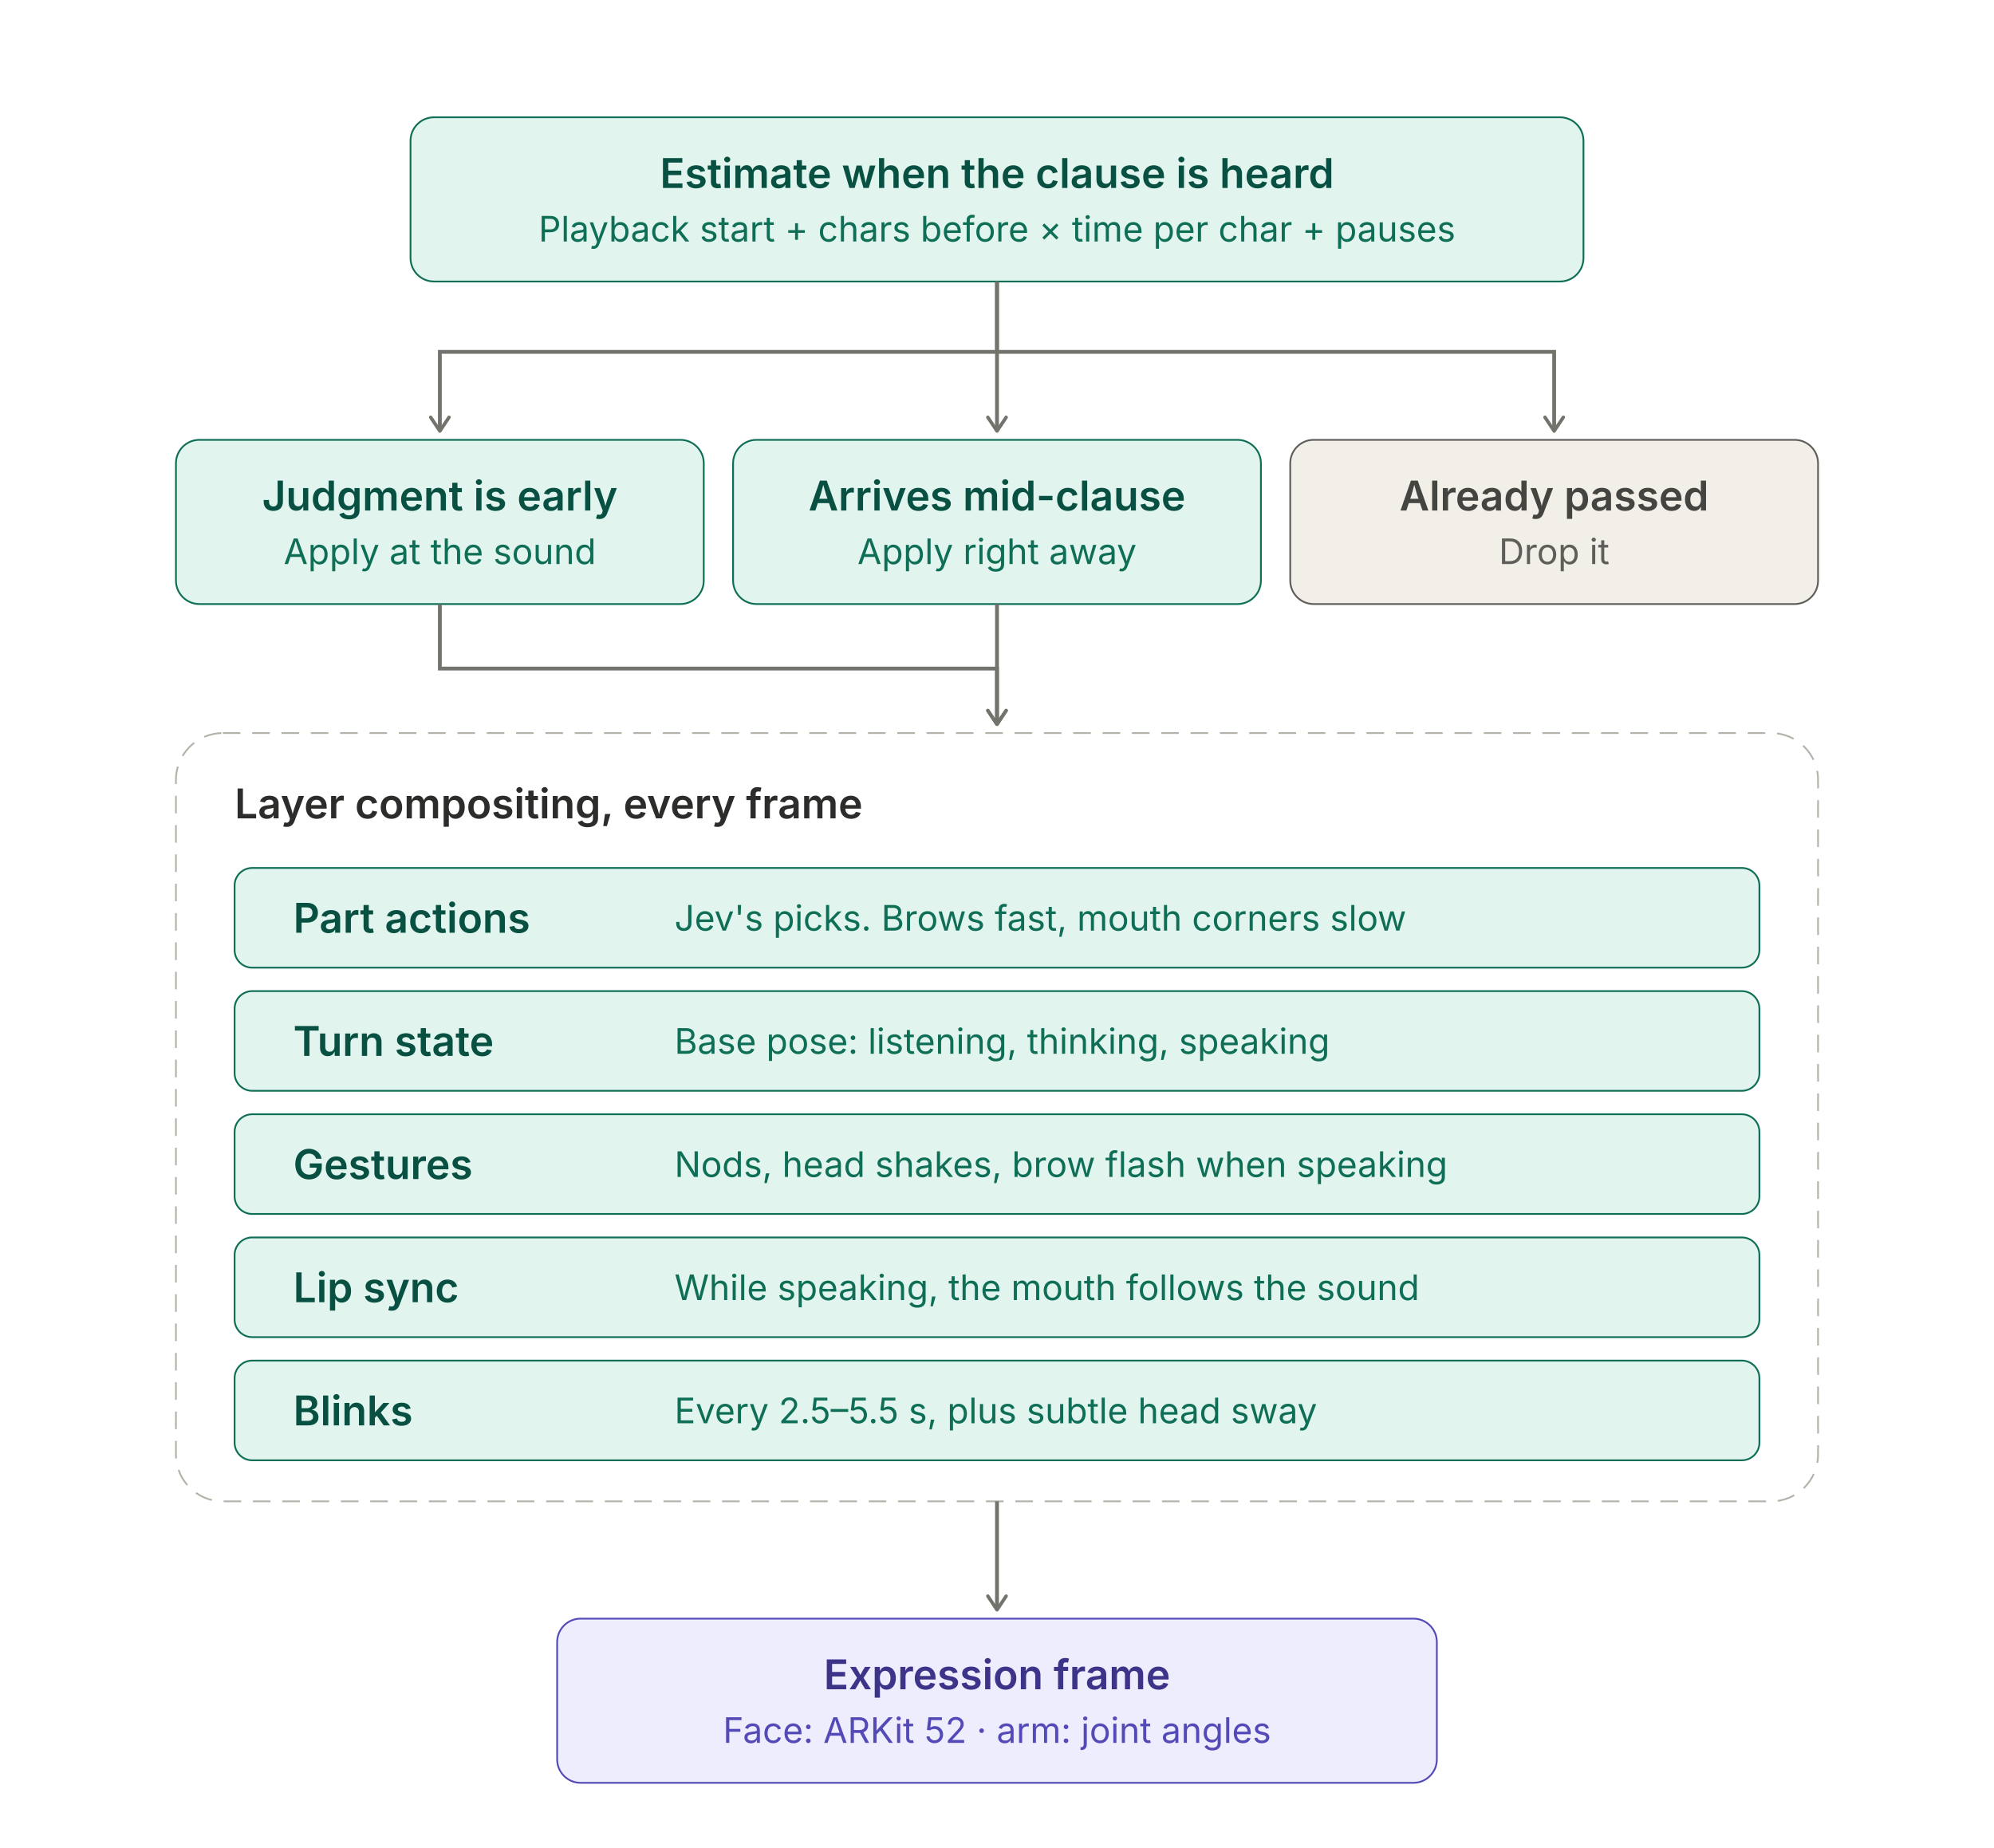
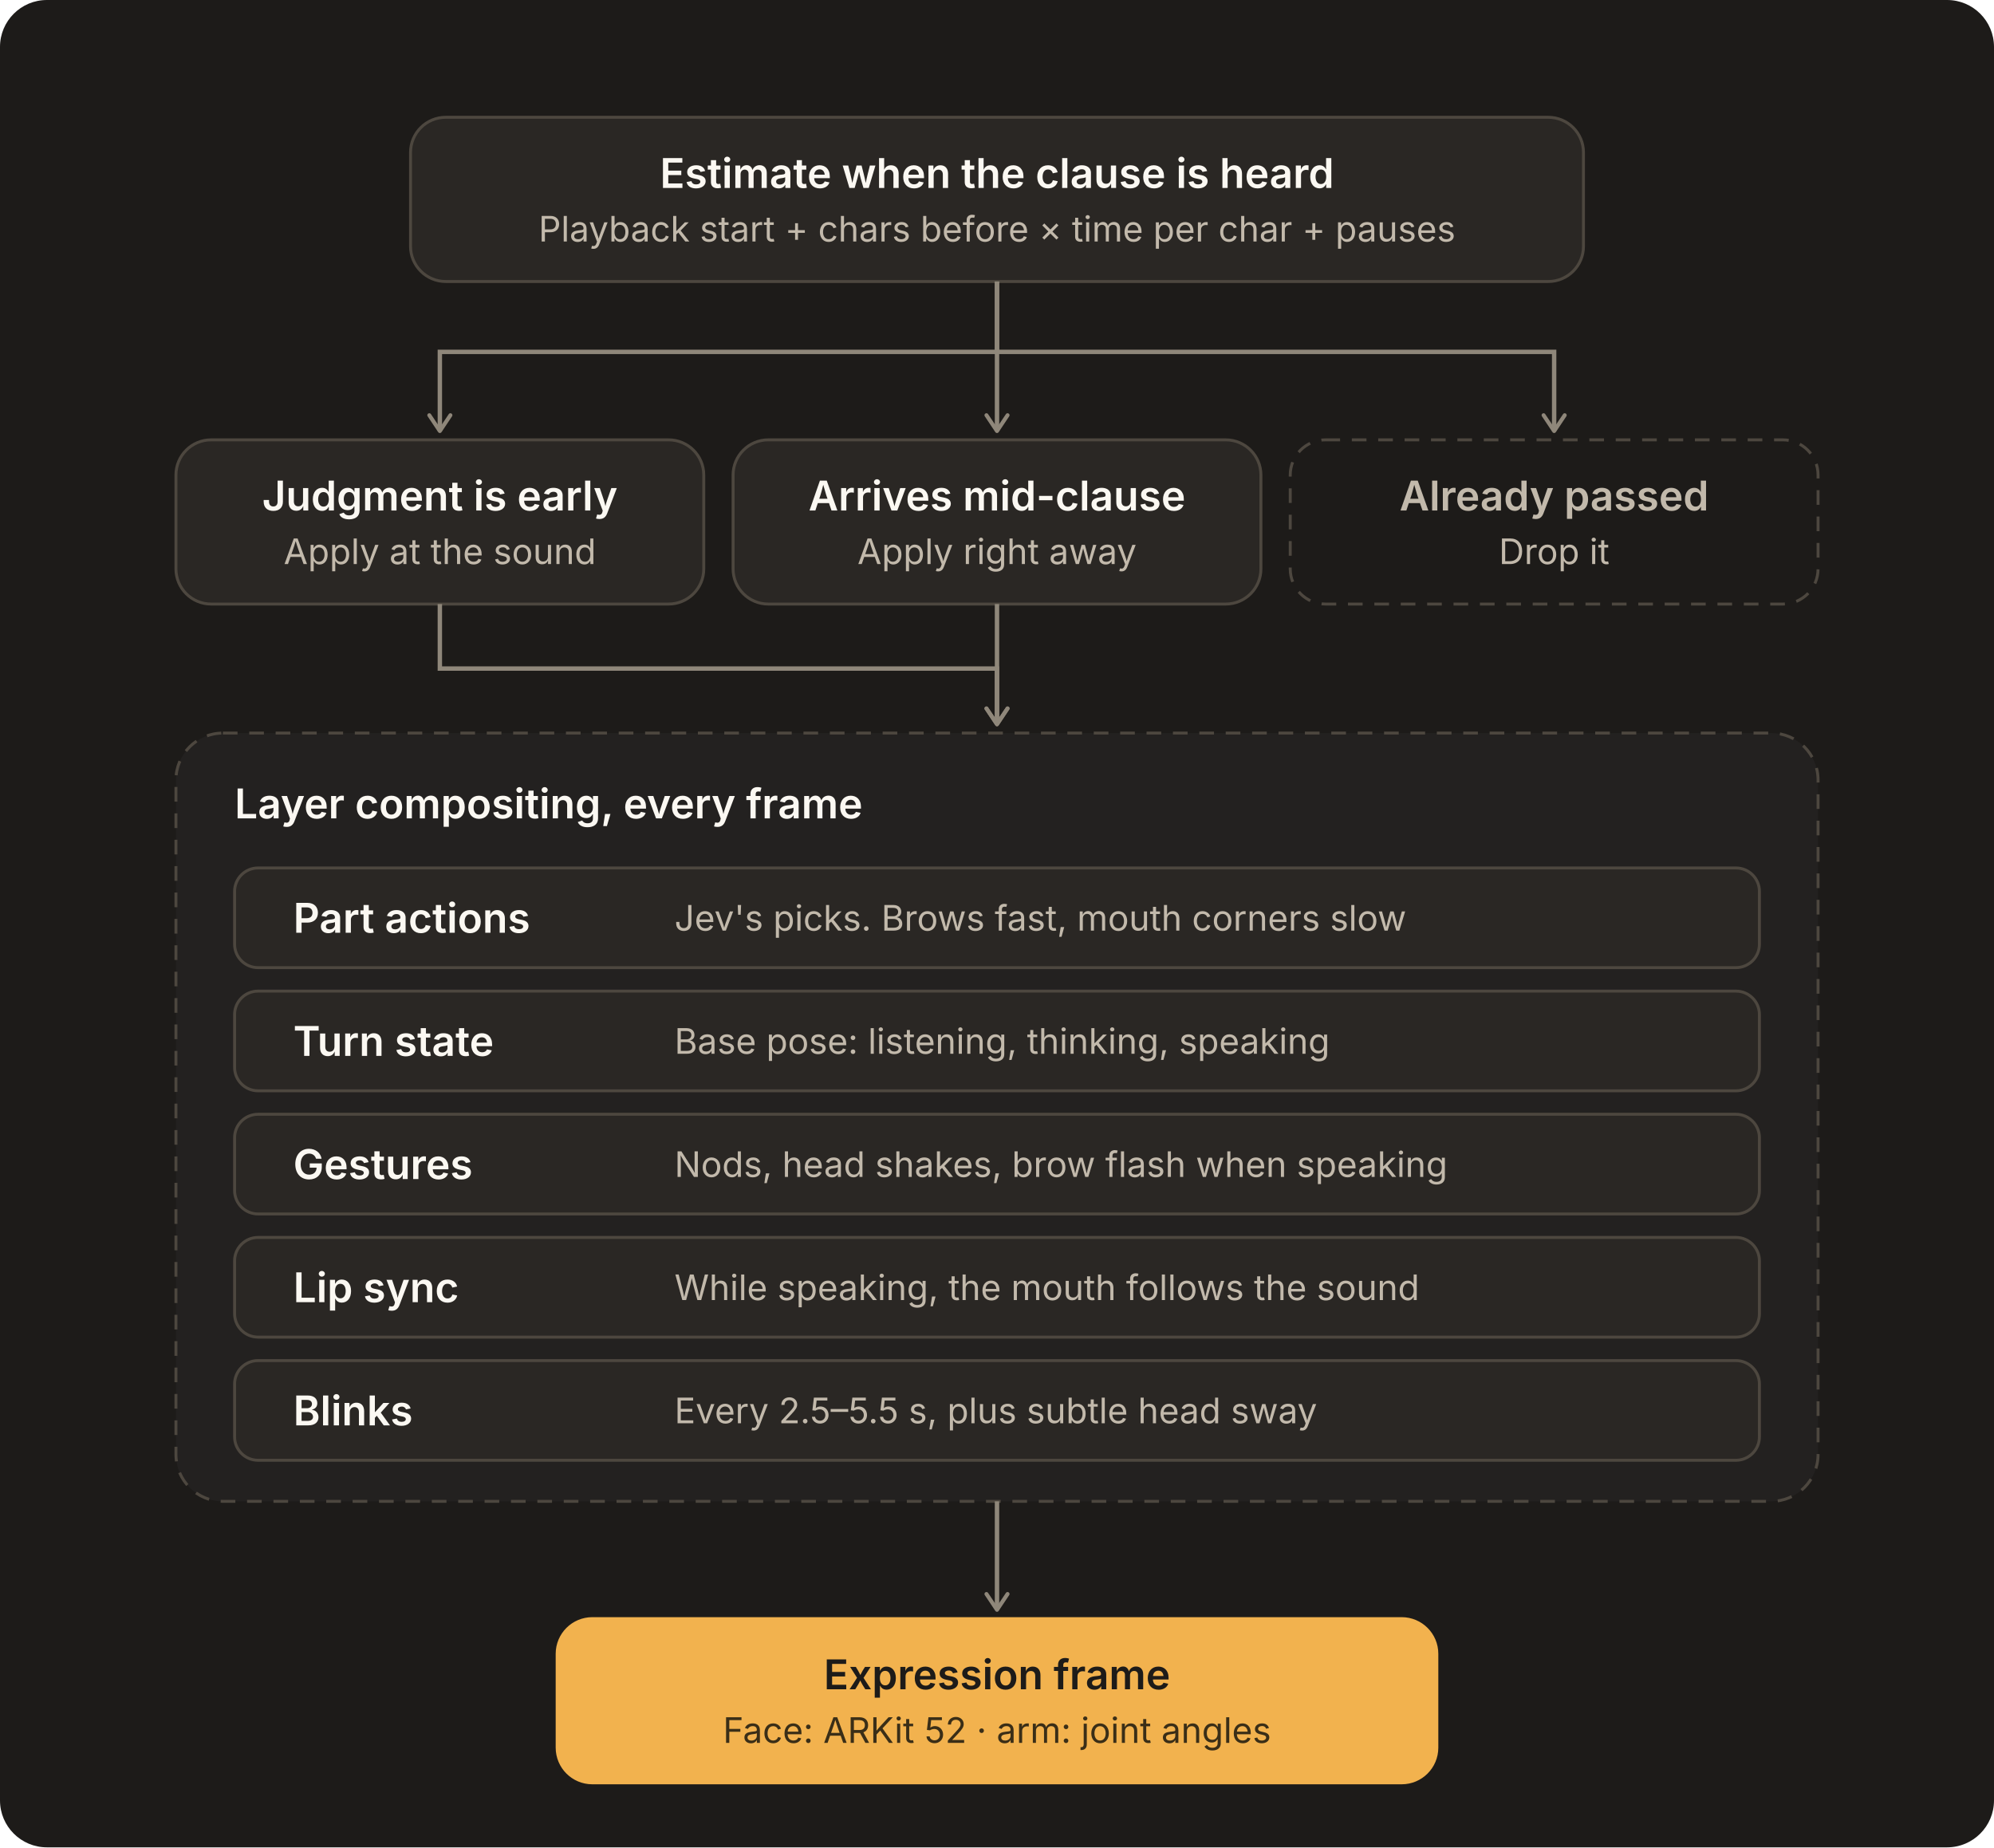
<svg xmlns="http://www.w3.org/2000/svg" viewBox="0 0 680 630" width="680" height="630" role="img">
-   <style>text{font-family:-apple-system,'Segoe UI','Apple SD Gothic Neo','Malgun Gothic','Noto Sans KR',sans-serif}.ti{font-size:14px;font-weight:600}.su,.sm{font-size:12px}.big{font-size:14px;font-weight:600}rect{stroke-width:0.6}.ln{fill:none;stroke-width:1.3}.dash{stroke-dasharray:4 3;stroke-width:0.9}.purple rect{fill:#EEEDFE;stroke:#534AB7}.purple .ti{fill:#3C3489}.purple .su{fill:#534AB7}.teal rect{fill:#E1F5EE;stroke:#0F6E56}.teal .ti{fill:#085041}.teal .su{fill:#0F6E56}.gray rect{fill:#F1EFE8;stroke:#5F5E5A}.gray .ti{fill:#444441}.gray .su{fill:#5F5E5A}.ln{stroke:#73726c}.tx{fill:#2C2C2A}.mu{fill:#5F5E5A}.ct{stroke:#B4B2A9}@media (prefers-color-scheme:dark){.purple rect{fill:#3C3489;stroke:#AFA9EC}.purple .ti{fill:#CECBF6}.purple .su{fill:#AFA9EC}.teal rect{fill:#085041;stroke:#5DCAA5}.teal .ti{fill:#9FE1CB}.teal .su{fill:#5DCAA5}.gray rect{fill:#444441;stroke:#B4B2A9}.gray .ti{fill:#D3D1C7}.gray .su{fill:#B4B2A9}.ln{stroke:#9c9a92}.tx{fill:#D3D1C7}.mu{fill:#B4B2A9}.ct{stroke:#5F5E5A}}</style>
+   <style>text{font-family:-apple-system,'Segoe UI','Apple SD Gothic Neo','Malgun Gothic','Noto Sans KR',sans-serif}.ti{font-size:14px;font-weight:600}.su,.sm{font-size:12px}.big{font-size:14px;font-weight:600}rect{stroke-width:1}.ln{fill:none;stroke-width:1.5;stroke:#8f877a}.dash{stroke-dasharray:5 4}.key{stroke:#f2b24e}.muted rect{stroke-dasharray:5 4}.tx{fill:#fbf8f2}.mu{fill:#c2b9ab}.am{fill:#f2b24e}.ct{stroke:#4d473f;fill:#232120}.spark{fill:none;stroke:#f2b24e;stroke-width:1.6;stroke-linecap:round;stroke-linejoin:round}.code rect{fill:#2a2724;stroke:#4d473f}.code .ti{fill:#fbf8f2}.code .su{fill:#c2b9ab}.ext rect{fill:#33291a;stroke:#f2b24e}.ext .ti{fill:#f2b24e}.ext .su{fill:#e0cfae}.io rect{fill:#1d1b19;stroke:#4d473f}.io .ti{fill:#fbf8f2}.io .su{fill:#c2b9ab}.out rect{fill:#f2b24e;stroke:#f2b24e}.out .ti{fill:#1d1b19}.out .su{fill:#3a2e17}.muted rect{fill:#1d1b19;stroke:#4d473f}.muted .ti{fill:#c2b9ab}.muted .su{fill:#c2b9ab}</style>
+   <rect x="0" y="0" width="680" height="630" rx="16" fill="#1d1b19" stroke="none" />
  <defs>
    <marker id="a" viewBox="0 0 10 10" refX="8" refY="5" markerWidth="6" markerHeight="6" orient="auto-start-reverse">
      <path d="M2 1L8 5L2 9" fill="none" stroke="context-stroke" stroke-width="1.5" stroke-linecap="round" stroke-linejoin="round" />
    </marker>
  </defs>
-   <g class="teal">
-     <rect x="140" y="40" width="400" height="56" rx="8" />
+   <g class="code">
+     <rect x="140" y="40" width="400" height="56" rx="12" />
    <text class="ti" x="340" y="59" text-anchor="middle" dominant-baseline="central">Estimate when the clause is heard</text>
    <text class="su" x="340" y="78" text-anchor="middle" dominant-baseline="central">Playback start + chars before × time per char + pauses</text>
  </g>
  <path class="ln" d="M340 96 L340 120 L150 120 L150 147" marker-end="url(#a)" />
  <path class="ln" d="M340 96 L340 147" marker-end="url(#a)" />
  <path class="ln" d="M340 120 L530 120 L530 147" marker-end="url(#a)" />
-   <g class="teal">
-     <rect x="60" y="150" width="180" height="56" rx="8" />
+   <g class="code">
+     <rect x="60" y="150" width="180" height="56" rx="12" />
    <text class="ti" x="150" y="169" text-anchor="middle" dominant-baseline="central">Judgment is early</text>
    <text class="su" x="150" y="188" text-anchor="middle" dominant-baseline="central">Apply at the sound</text>
  </g>
-   <g class="teal">
-     <rect x="250" y="150" width="180" height="56" rx="8" />
+   <g class="code">
+     <rect x="250" y="150" width="180" height="56" rx="12" />
    <text class="ti" x="340" y="169" text-anchor="middle" dominant-baseline="central">Arrives mid-clause</text>
    <text class="su" x="340" y="188" text-anchor="middle" dominant-baseline="central">Apply right away</text>
  </g>
-   <g class="gray">
-     <rect x="440" y="150" width="180" height="56" rx="8" />
+   <g class="muted">
+     <rect x="440" y="150" width="180" height="56" rx="12" />
    <text class="ti" x="530" y="169" text-anchor="middle" dominant-baseline="central">Already passed</text>
    <text class="su" x="530" y="188" text-anchor="middle" dominant-baseline="central">Drop it</text>
  </g>
  <path class="ln" d="M150 206 L150 228 L340 228 L340 247" marker-end="url(#a)" />
  <path class="ln" d="M340 206 L340 247" marker-end="url(#a)" />
-   <rect class="ct" x="60" y="250" width="560" height="262" rx="16" fill="none" stroke-dasharray="6 4" />
+   <rect class="ct" x="60" y="250" width="560" height="262" rx="16" stroke-dasharray="5 4" />
  <text class="big tx" x="80" y="274" text-anchor="start" dominant-baseline="central">Layer compositing, every frame</text>
-   <g class="teal">
-     <rect x="80" y="296" width="520" height="34" rx="6" />
+   <g class="code">
+     <rect x="80" y="296" width="520" height="34" rx="8" />
    <text class="ti" x="100" y="313" dominant-baseline="central">Part actions</text>
    <text class="su" x="230" y="313" dominant-baseline="central">Jev's picks. Brows fast, mouth corners slow</text>
  </g>
-   <g class="teal">
-     <rect x="80" y="338" width="520" height="34" rx="6" />
+   <g class="code">
+     <rect x="80" y="338" width="520" height="34" rx="8" />
    <text class="ti" x="100" y="355" dominant-baseline="central">Turn state</text>
    <text class="su" x="230" y="355" dominant-baseline="central">Base pose: listening, thinking, speaking</text>
  </g>
-   <g class="teal">
-     <rect x="80" y="380" width="520" height="34" rx="6" />
+   <g class="code">
+     <rect x="80" y="380" width="520" height="34" rx="8" />
    <text class="ti" x="100" y="397" dominant-baseline="central">Gestures</text>
    <text class="su" x="230" y="397" dominant-baseline="central">Nods, head shakes, brow flash when speaking</text>
  </g>
-   <g class="teal">
-     <rect x="80" y="422" width="520" height="34" rx="6" />
+   <g class="code">
+     <rect x="80" y="422" width="520" height="34" rx="8" />
    <text class="ti" x="100" y="439" dominant-baseline="central">Lip sync</text>
    <text class="su" x="230" y="439" dominant-baseline="central">While speaking, the mouth follows the sound</text>
  </g>
-   <g class="teal">
-     <rect x="80" y="464" width="520" height="34" rx="6" />
+   <g class="code">
+     <rect x="80" y="464" width="520" height="34" rx="8" />
    <text class="ti" x="100" y="481" dominant-baseline="central">Blinks</text>
    <text class="su" x="230" y="481" dominant-baseline="central">Every 2.5–5.5 s, plus subtle head sway</text>
  </g>
  <path class="ln" d="M340 512 L340 549" marker-end="url(#a)" />
-   <g class="purple">
-     <rect x="190" y="552" width="300" height="56" rx="8" />
+   <g class="out">
+     <rect x="190" y="552" width="300" height="56" rx="12" />
    <text class="ti" x="340" y="571" text-anchor="middle" dominant-baseline="central">Expression frame</text>
    <text class="su" x="340" y="590" text-anchor="middle" dominant-baseline="central">Face: ARKit 52 · arm: joint angles</text>
  </g>
</svg>
